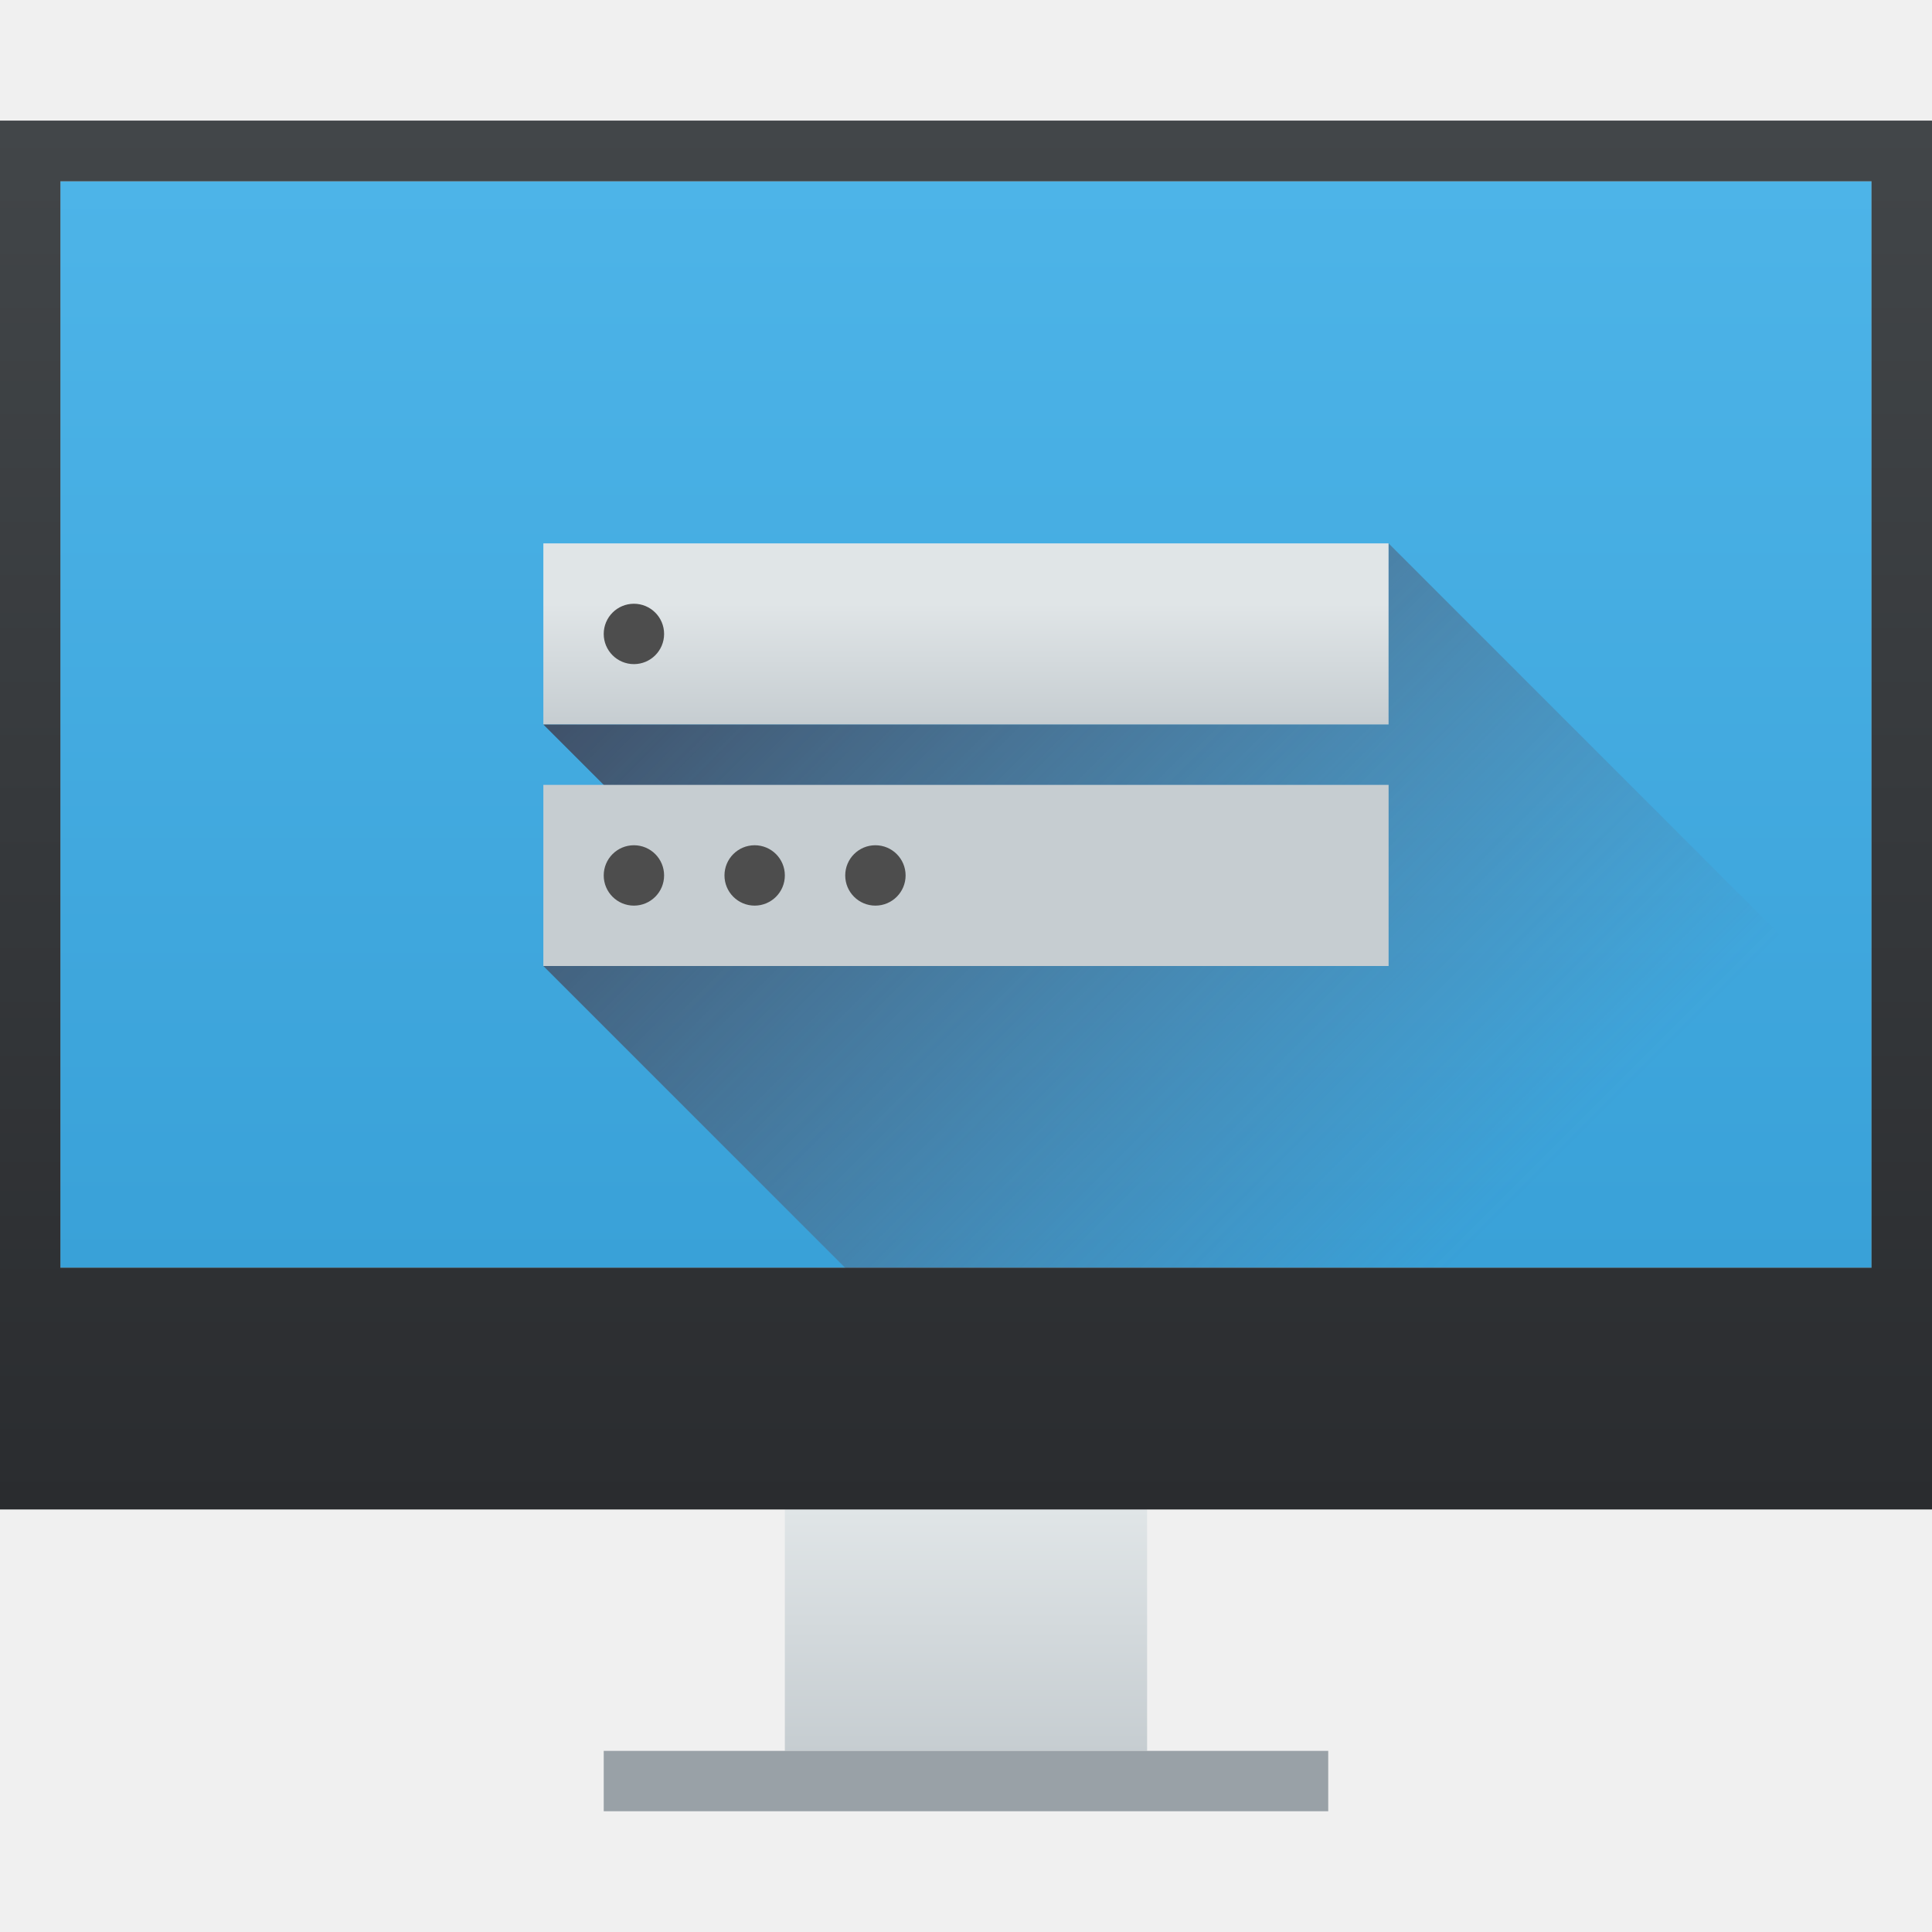
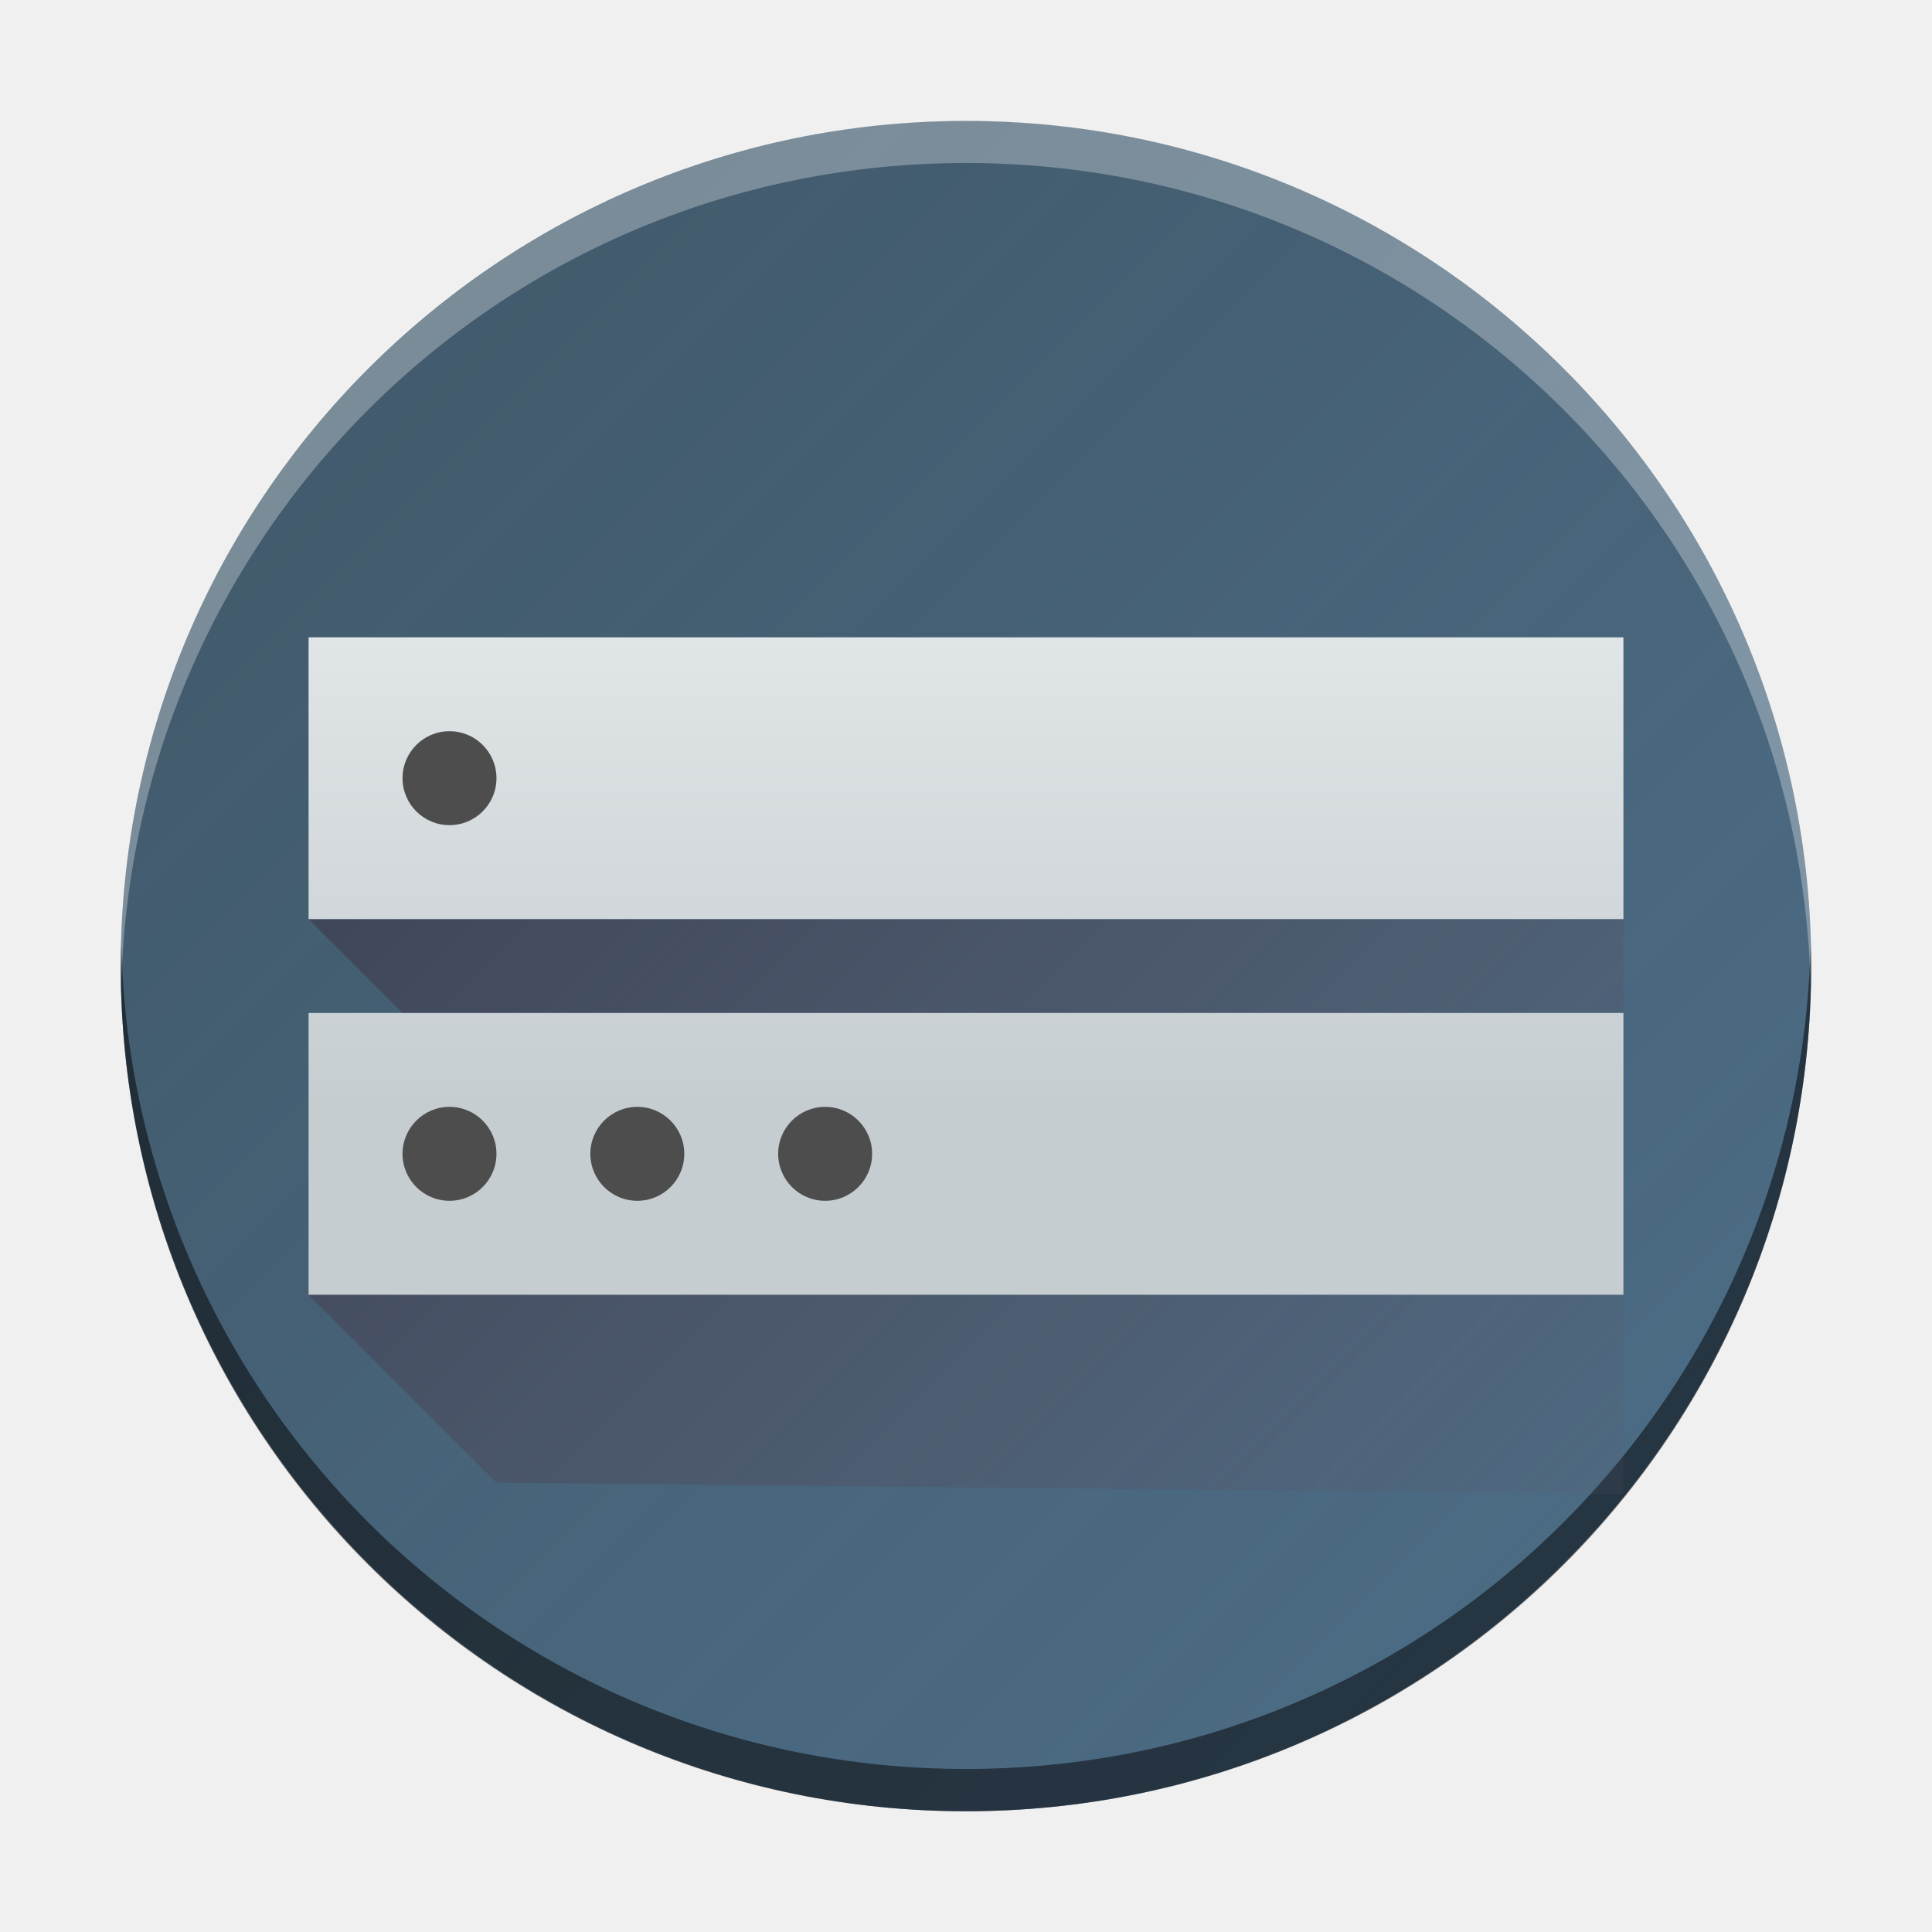
- <svg xmlns="http://www.w3.org/2000/svg" xmlns:xlink="http://www.w3.org/1999/xlink" width="32" version="1.1" height="32" id="svg2">
-   <defs id="defs5455">
-     <linearGradient xlink:href="#linearGradient4303" id="linearGradient4346" y1="542.798" y2="538.798" x2="0" gradientUnits="userSpaceOnUse" gradientTransform="translate(-7e-5,2)" />
-     <linearGradient id="linearGradient4303">
-       <stop style="stop-color:#c6cdd1" id="stop4305" />
-       <stop offset="1" style="stop-color:#e0e5e7" id="stop4307" />
+ <svg xmlns="http://www.w3.org/2000/svg" xmlns:xlink="http://www.w3.org/1999/xlink" height="32" width="32" version="1.1" id="svg45">
+   <defs id="defs49">
+     <linearGradient xlink:href="#linearGradient929" id="linearGradient931" x1="-20" y1="20" x2="-2.001" y2="2.002" gradientUnits="userSpaceOnUse" gradientTransform="matrix(1.555556,0,0,1.555556,1.111799,-1.111111)" />
+     <linearGradient id="linearGradient929">
+       <stop style="stop-color:#4d6f89;stop-opacity:1;" offset="0" id="stop925" />
+       <stop style="stop-color:#364e60;stop-opacity:0.941;" offset="1" id="stop927" />
    </linearGradient>
-     <linearGradient xlink:href="#linearGradient4293" id="linearGradient4173" y1="519.798" x1="393.571" y2="536.798" x2="410.571" gradientUnits="userSpaceOnUse" />
-     <linearGradient id="linearGradient4293">
-       <stop id="stop4295" />
-       <stop offset="1" style="stop-opacity:0" id="stop4297" />
+     <linearGradient id="c-3" gradientUnits="userSpaceOnUse" x1="10.356" x2="10.356" y1="18.065" y2="1.999" gradientTransform="matrix(0.8554945,0,0,0.8554945,-34.342,-6.452197)">
+       <stop offset="0" stop-color="#1d1e1e" id="stop2610" />
+       <stop offset="1" stop-color="#44484c" id="stop2612" />
    </linearGradient>
-     <linearGradient xlink:href="#linearGradient4159" id="linearGradient4338" y1="538.798" y2="519.798" x2="0" gradientUnits="userSpaceOnUse" gradientTransform="matrix(1,0,0,1.210527,-3.00004,-111.4316)" />
-     <linearGradient id="linearGradient4159">
-       <stop style="stop-color:#2a2c2f" id="stop4161" />
-       <stop offset="1" style="stop-color:#424649" id="stop4163" />
+     <linearGradient id="b-7" gradientUnits="userSpaceOnUse" x1="11.887" x2="11.662" y1="18.022" y2="9.476">
+       <stop offset="0" stop-color="#fcfcfc" id="stop2605-5" />
+       <stop offset="1" stop-color="#eff0f1" id="stop2607-3" />
    </linearGradient>
-     <linearGradient xlink:href="#linearGradient4303" id="linearGradient4270" y1="524.798" y2="522.798" x2="0" gradientUnits="userSpaceOnUse" gradientTransform="matrix(1,0,0,-1,0,-2.999886)" />
-     <linearGradient xlink:href="#linearGradient4303" id="linearGradient4274" y1="524.798" y2="522.798" gradientUnits="userSpaceOnUse" x2="0" gradientTransform="matrix(1,0,0,-1,0,-2.999888)" />
-     <linearGradient id="linearGradient4172">
-       <stop style="stop-color:#39a1d8" id="stop4174" />
-       <stop offset="1" style="stop-color:#4db4e8" id="stop4176" />
+     <linearGradient id="e-5" gradientUnits="userSpaceOnUse" x1="7.143" x2="7.143" xlink:href="#a-6" y1="19.993" y2="14.209" />
+     <linearGradient id="a-6">
+       <stop offset="0" stop-color="#f39c1f" id="stop2600" />
+       <stop offset="1" stop-color="#fdbc4b" id="stop2602" />
    </linearGradient>
-     <linearGradient xlink:href="#linearGradient4410" id="linearGradient4373" y1="5" x1="9" y2="19" x2="23" gradientUnits="userSpaceOnUse" gradientTransform="translate(384.5714,518.798)" />
-     <linearGradient id="linearGradient4410">
-       <stop style="stop-color:#383e51" id="stop4412" />
-       <stop offset="1" style="stop-color:#655c6f;stop-opacity:0" id="stop4414" />
+     <linearGradient id="f-9" gradientUnits="userSpaceOnUse" x1="9.178" x2="11.427" y1="7.535" y2="9.784">
+       <stop offset="0" id="stop2617-1" />
+       <stop offset="1" stop-opacity="0" id="stop2619-2" />
    </linearGradient>
-     <linearGradient xlink:href="#linearGradient4172" id="linearGradient4351" y1="536.798" y2="518.798" x2="0" gradientUnits="userSpaceOnUse" />
-     <linearGradient xlink:href="#linearGradient4159" id="linearGradient4189" gradientUnits="userSpaceOnUse" gradientTransform="matrix(1,0,0,1.210527,-3.00004,-111.4316)" y1="538.798" x2="0" y2="519.798" />
+     <linearGradient id="linearGradient1035" gradientUnits="userSpaceOnUse" x1="4" x2="18" y1="4" y2="18" gradientTransform="translate(8.999993,-22.8658)">
+       <stop offset="0" stop-color="#383e51" id="stop8-7" />
+       <stop offset="1" stop-color="#655c6f" stop-opacity="0" id="stop10-5" />
+     </linearGradient>
+     <linearGradient id="linearGradient1037" gradientUnits="userSpaceOnUse" x1="11" x2="11" xlink:href="#a" y1="10" y2="5" gradientTransform="translate(8.999993,-22.8658)" />
+     <linearGradient id="linearGradient1041">
+       <stop offset="0" stop-color="#c6cdd1" id="stop2-3" />
+       <stop offset="1" stop-color="#e0e5e7" id="stop4-5" />
+     </linearGradient>
+     <linearGradient xlink:href="#c" id="linearGradient1047" gradientUnits="userSpaceOnUse" gradientTransform="matrix(1.555556,0,0,1.555556,-1.111048,2.777778)" x1="4" y1="4" x2="18" y2="18" />
+     <linearGradient xlink:href="#a" id="linearGradient1049" gradientUnits="userSpaceOnUse" gradientTransform="matrix(1.555556,0,0,1.555556,-1.111048,2.777778)" x1="11" y1="10" x2="11" y2="5" />
  </defs>
-   <g id="layer1" transform="matrix(1 0 0 1 -384.5714 -515.798)">
-     <flowRoot line-height="125%" style="font-size:10;font-family:sans-serif" id="flowRoot4170" transform="matrix(1 0 0 1 389.5714 520.7981)">
-       <flowRegion id="flowRegion4172">
-         <rect width="27" x="22" y="3" height="15" id="rect4174" />
-       </flowRegion>
-       <flowPara id="flowPara4176">Plasm</flowPara>
-     </flowRoot>
-     <rect width="30" x="385.571" y="518.798" rx="0" height="18" style="fill:url(#linearGradient4351)" id="rect4343" />
-     <rect width="6" x="397.571" y="540.798" height="4" style="fill:url(#linearGradient4346)" id="rect4321" />
-     <rect width="12" x="394.571" y="544.798" height="1" style="fill:#99a1a7" id="rect4323" />
-     <path style="opacity:0.2;fill:url(#linearGradient4173);fill-rule:evenodd" id="path4165" d="m 385.571,536.798 4,4 27,0 0,-21 -1,-1 0,18 z" />
-     <path style="fill:url(#linearGradient4189)" id="rect4319" d="m 384.571,517.798 0,23 32,0 0,-23 -32,0 z m 1,1 30,0 0,18 -30,0 0,-18 z" />
-     <rect width="14" x="393.571" y="-527.798" height="3" style="fill:url(#linearGradient4270)" id="rect4258" transform="scale(1,-1)" />
-     <path style="fill:url(#linearGradient4373);fill-rule:evenodd" id="path4361" d="m 407.571,524.798 0,3 -14,0 4,4 -4,0 9,9 14,0 0,-4 0,-3 -9,-9 z" />
-     <rect width="14" x="393.571" y="-531.798" height="3" style="fill:url(#linearGradient4274)" id="rect4272" transform="scale(1,-1)" />
-     <circle cx="395.071" cy="526.298" style="fill:#4d4d4d" id="path4278" r="0.5" />
-     <circle cx="395.071" cy="530.298" style="fill:#4d4d4d" id="path4278-9" r="0.5" />
-     <circle cx="397.071" cy="530.298" style="fill:#4d4d4d" id="path4278-0" r="0.5" />
-     <circle cx="399.071" cy="530.298" style="fill:#4d4d4d" id="path4278-5" r="0.5" />
-     <path style="fill:url(#linearGradient4338)" id="path4424" d="m 384.571,517.798 0,23 32,0 0,-23 -32,0 z m 1,1 30,0 0,18 -30,0 0,-18 z" />
-   </g>
+   <linearGradient id="a">
+     <stop offset="0" stop-color="#c6cdd1" id="stop2" />
+     <stop offset="1" stop-color="#e0e5e7" id="stop4" />
+   </linearGradient>
+   <linearGradient id="b" gradientUnits="userSpaceOnUse" x1="11" x2="11" xlink:href="#a" y1="10" y2="5" gradientTransform="translate(8.999993,-22.8658)" />
+   <linearGradient id="c" gradientUnits="userSpaceOnUse" x1="4" x2="18" y1="4" y2="18" gradientTransform="translate(8.999993,-22.8658)">
+     <stop offset="0" stop-color="#383e51" id="stop8" />
+     <stop offset="1" stop-color="#655c6f" stop-opacity="0" id="stop10" />
+   </linearGradient>
+   <linearGradient id="d" gradientTransform="matrix(0.6250013,0,0,0.789475,-241.2327,-408.3675)" gradientUnits="userSpaceOnUse" x2="0" y1="538.798" y2="519.798">
+     <stop offset="0" stop-color="#2a2c2f" id="stop13" />
+     <stop offset="1" stop-color="#424649" id="stop15" />
+   </linearGradient>
+   <linearGradient id="e" gradientTransform="matrix(0.6666666,0,0,0.5,-256.0477,-252.399)" gradientUnits="userSpaceOnUse" x2="0" xlink:href="#a" y1="542.798" y2="538.798" />
+   <linearGradient id="f" gradientUnits="userSpaceOnUse" x1="6.786" x2="17.714" y1="3.286" y2="14.214">
+     <stop offset="0" id="stop19" />
+     <stop offset="1" stop-opacity="0" id="stop21" />
+   </linearGradient>
+   <linearGradient id="g" gradientTransform="matrix(0.6,0,0,0.6111111,-229.3429,-314.0432)" gradientUnits="userSpaceOnUse" x2="0" y1="536.798" y2="518.798">
+     <stop offset="0" stop-color="#39a1d8" id="stop24" />
+     <stop offset="1" stop-color="#4db4e8" id="stop26" />
+   </linearGradient>
+   <rect width="27.999" x="-29.999" y="2.003" rx="13.999" height="27.997" transform="scale(-1,1)" id="rect223" ry="13.999" style="fill:url(#linearGradient931);fill-opacity:1;stroke-width:1.556" />
+   <path style="display:inline;overflow:visible;opacity:0.3;fill:#000000;fill-opacity:1;stroke-width:1.96;stroke-opacity:0.55" d="m 2.008,15.651 c -0.003,0.117 -0.008,0.233 -0.008,0.35 C 2,23.757 8.244,30 15.999,30 c 7.756,0 13.999,-6.243 13.999,-13.999 0,-0.117 -0.005,-0.233 -0.008,-0.35 -0.185,7.592 -6.356,13.649 -13.991,13.649 -7.638,0 -13.806,-6.057 -13.991,-13.649" id="path225" />
+   <path d="m 2.008,16.349 c -0.003,-0.117 -0.008,-0.232 -0.008,-0.35 C 2,8.243 8.244,2 15.999,2 c 7.756,0 13.999,6.243 13.999,13.999 0,0.117 -0.005,0.233 -0.008,0.35 C 29.805,8.757 23.635,2.7 15.999,2.7 c -7.638,0 -13.806,6.057 -13.991,13.649" style="display:inline;overflow:visible;opacity:0.3;fill:#ffffff;fill-opacity:1;stroke-width:1.96;stroke-opacity:0.55" id="path229" />
+   <path style="display:inline;overflow:visible;opacity:0.3;fill:#000000;fill-opacity:1;stroke-width:1.96;stroke-opacity:0.55" d="m 2.008,15.651 c -0.003,0.117 -0.008,0.233 -0.008,0.35 C 2,23.757 8.244,30 15.999,30 c 7.756,0 13.999,-6.243 13.999,-13.999 0,-0.117 -0.005,-0.233 -0.008,-0.35 -0.185,7.592 -6.356,13.649 -13.991,13.649 -7.638,0 -13.806,-6.057 -13.991,-13.649" id="path3401" />
+   <path d="m 26.889,10.556 v 4.667 H 5.111 l 6.222,6.222 H 5.111 L 8.222,24.556 26.889,24.748 V 12.889 Z" fill="url(#c)" fill-rule="evenodd" id="path39-6" style="fill:url(#linearGradient1047);stroke-width:1.556" />
+   <path d="m 5.111,10.556 v 4.667 H 26.889 v -4.667 z m 0,6.222 v 4.667 H 26.889 v -4.667 z" id="path41-2" style="fill:url(#linearGradient1049);stroke-width:1.556" />
+   <path d="m 7.445,12.111 a 0.778,0.778 0 0 0 -0.778,0.778 0.778,0.778 0 0 0 0.778,0.778 0.778,0.778 0 0 0 0.778,-0.778 0.778,0.778 0 0 0 -0.778,-0.778 z m 0,6.222 a 0.778,0.778 0 0 0 -0.778,0.778 0.778,0.778 0 0 0 0.778,0.778 0.778,0.778 0 0 0 0.778,-0.778 0.778,0.778 0 0 0 -0.778,-0.778 z m 3.111,0 a 0.778,0.778 0 0 0 -0.778,0.778 0.778,0.778 0 0 0 0.778,0.778 0.778,0.778 0 0 0 0.778,-0.778 0.778,0.778 0 0 0 -0.778,-0.778 z m 3.111,0 a 0.778,0.778 0 0 0 -0.778,0.778 0.778,0.778 0 0 0 0.778,0.778 0.778,0.778 0 0 0 0.778,-0.778 0.778,0.778 0 0 0 -0.778,-0.778 z" fill="#4d4d4d" id="path43-9" style="stroke-width:1.556" />
</svg>
